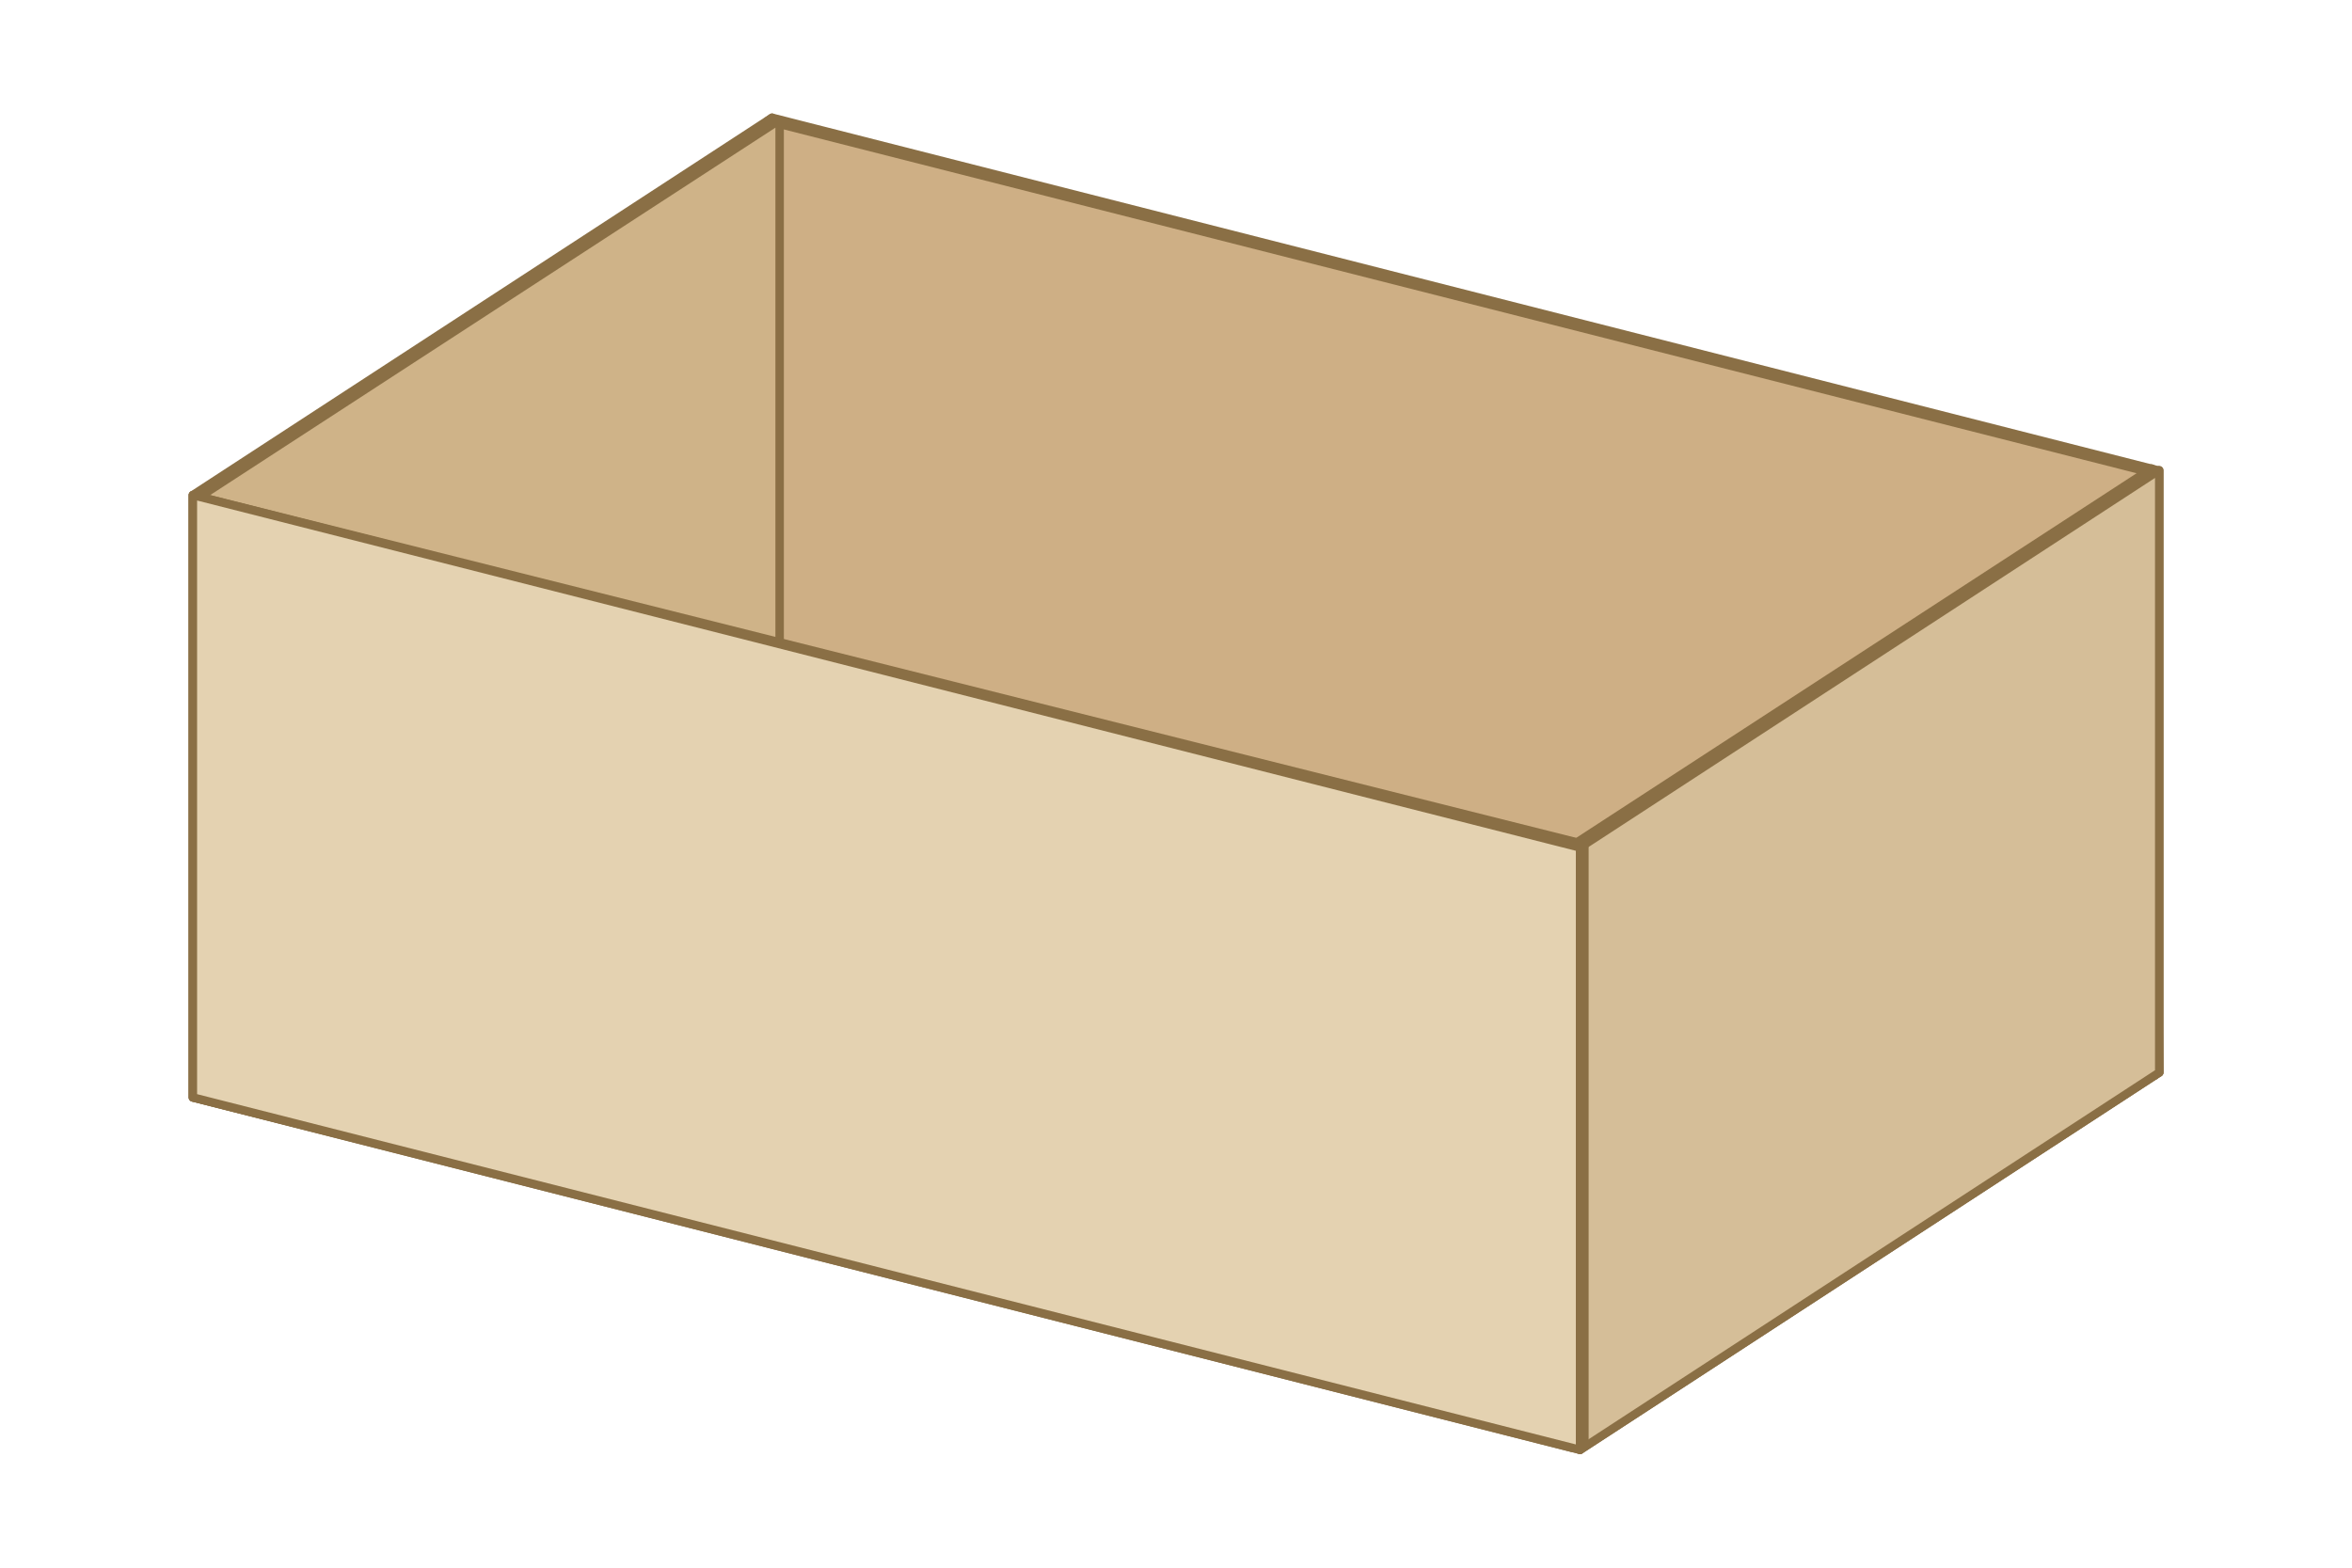
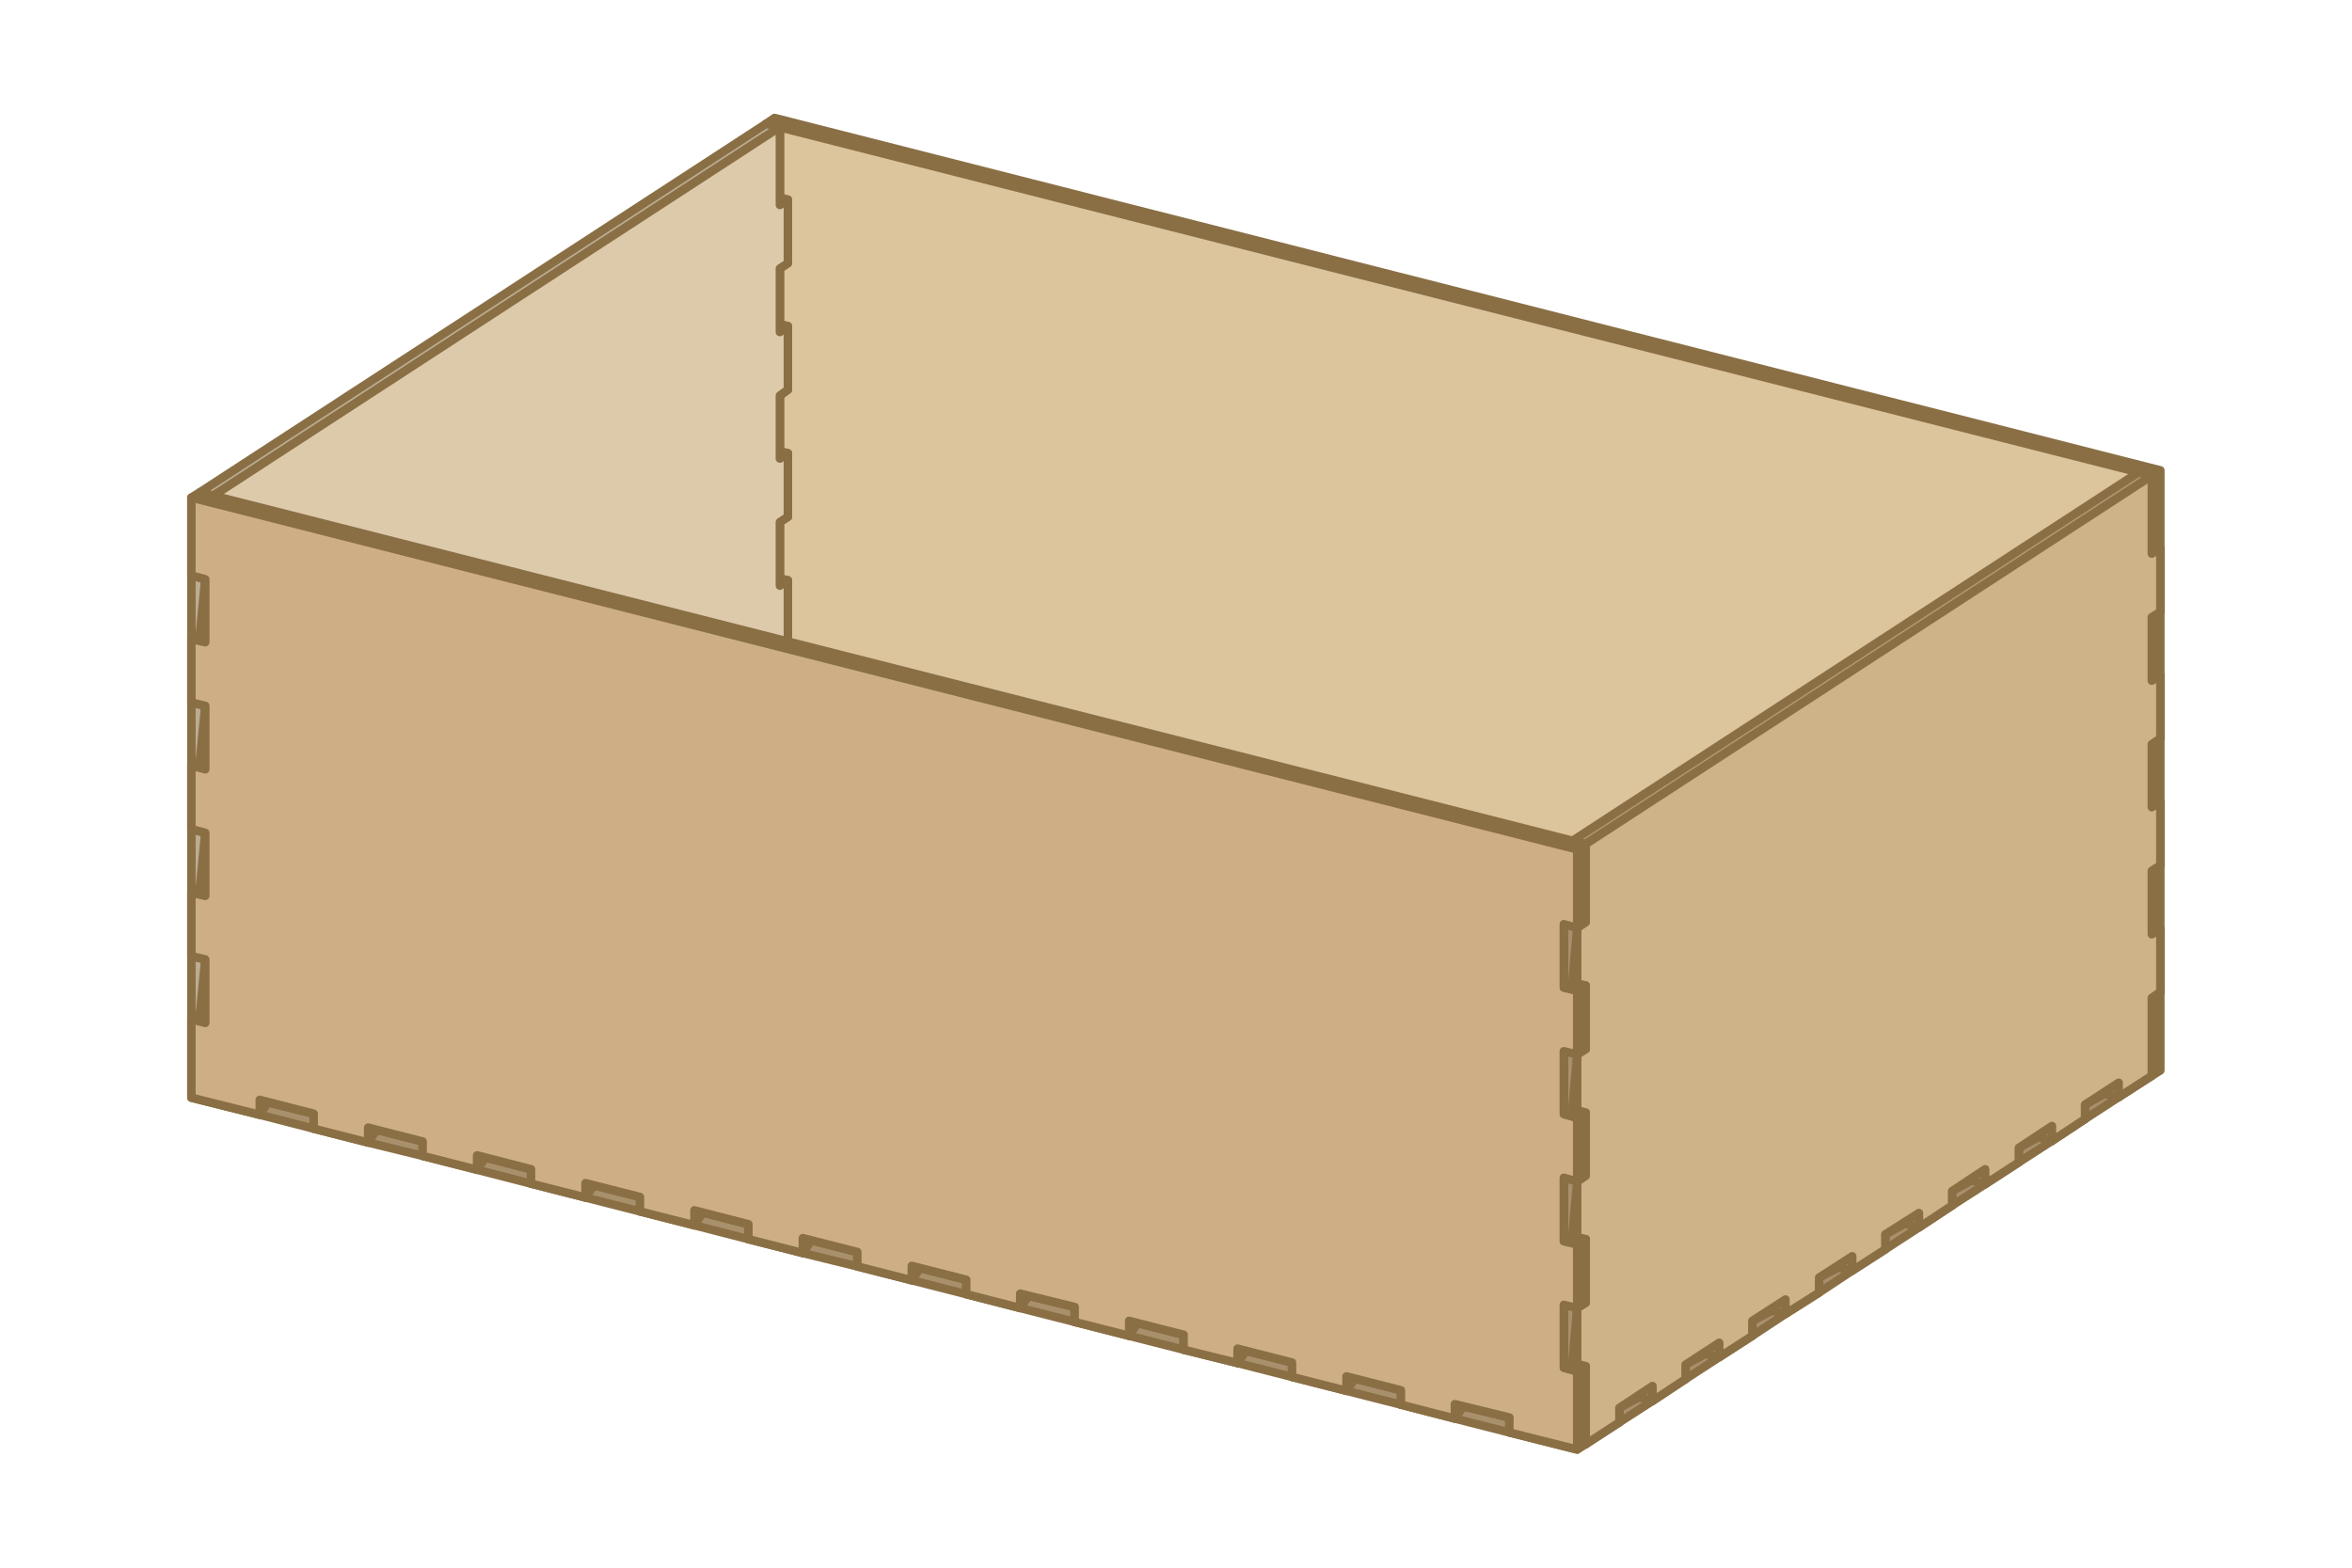
- <svg xmlns="http://www.w3.org/2000/svg" width="300" height="200" viewBox="-75.17 -167.61 406.12 289.14">
-   <path fill="#a9906d" fill-rule="evenodd" stroke="#8A6F45" stroke-linejoin="round" stroke-width="1.56" d="m53.4-145.9 255.8 65.1v111L52.6-34.2v-111.1Zm0 111.1L308.3 30V-80.3L53.4-145.1Z" />
-   <path fill="#ceaf85" fill-rule="evenodd" stroke="#8A6F45" stroke-linejoin="round" stroke-width="1.56" d="m52.6-145.3 255.7 65V30.8l-255.7-65Z" />
-   <path fill="#b09873" fill-rule="evenodd" stroke="#8A6F45" stroke-linejoin="round" stroke-width="1.56" d="M-53.4 34.8V-76.3l106.8-69.6 1.4 111.5-106.9 69.5ZM-52.1-76V33.9L53.4-34.8v-109.8Z" />
-   <path fill="#cfb388" fill-rule="evenodd" stroke="#8A6F45" stroke-linejoin="round" stroke-width="1.56" d="m-52.1-76 106.9-69.5v111.1L-52.1 35.1Z" />
-   <path fill="#b5a181" fill-rule="evenodd" stroke="#8A6F45" stroke-linejoin="round" stroke-width="1.56" d="M1.7-1.1 55-35.8l252.6 64.2-53.3 36.1L1.7.3ZM55-34.4 3.3-.7l251 63.8L306 29.4Z" />
-   <path fill="#e4cba3" fill-rule="evenodd" stroke="#8A6F45" stroke-linejoin="round" stroke-width="1.56" d="m307.6 28.4-53.3 34.7L1.7-1.1 55-35.8Z" />
-   <path fill="#a9906d" fill-rule="evenodd" stroke="#8A6F45" stroke-linejoin="round" stroke-width="1.56" d="M-51.8 33.7 1.4-1l252.7 64.2-53.3 36.2-252.6-64.2ZM1.4.5l-51.6 33.6 251 63.8 51.7-33.6Z" />
-   <path fill="#d5b689" fill-rule="evenodd" stroke="#8A6F45" stroke-linejoin="round" stroke-width="1.56" d="M-51.8 33.7 1.4-1l252.7 64.2-53.3 34.7Z" />
-   <path fill="#b5a181" fill-rule="evenodd" stroke="#8A6F45" stroke-linejoin="round" stroke-width="1.56" d="M201 99.4V-11.7l106.8-69.5 1.4 111.4-106.8 69.6Zm1.4-110.7V98.5l105.4-68.6V-80Z" />
-   <path fill="#d5be98" fill-rule="evenodd" stroke="#8A6F45" stroke-linejoin="round" stroke-width="1.56" d="M309.2-80.9 202.4-11.3V99.8l106.8-69.6Z" />
-   <path fill="#bcac92" fill-rule="evenodd" stroke="#8A6F45" stroke-linejoin="round" stroke-width="1.56" d="m-53.4-76.3 256.6 64.4V99.2L-53.4 34.8Zm.8 110.5 255 64.8V-11.3l-255-64.8Z" />
-   <path fill="#e4d2b1" fill-rule="evenodd" stroke="#8A6F45" stroke-linejoin="round" stroke-width="1.56" d="m202.4-11.3-255.8-65V34.8l255.8 65Z" />
+ <svg xmlns="http://www.w3.org/2000/svg" width="300" height="200" viewBox="-131.28 -134.49 412.91 293.62">
+   <path fill="#b5a181" fill-rule="evenodd" stroke="#8A6F45" stroke-linejoin="round" stroke-width="1.59" d="m236.6 58.8-1.6 2.4-10.2-2.6v-2.8l-8.5-2.1-1.6 2.3-10.2-2.6v-2.7l-8.6-2.2-1.6 2.3-10.2-2.6v-2.7l-8.6-2.2-1.5 2.4-10.2-2.6v-2.8l-8.6-2.2-1.6 2.4-10.2-2.6v-2.7l-8.6-2.2-1.5 2.3-10.2-2.6V30l-8.6-2.2-1.6 2.3-10.2-2.6v-2.7l-8.6-2.2-1.6 2.4-10.1-2.6v-2.8l-8.6-2.1-1.6 2.3L62 17.2v-2.7l-8.6-2.2-1.6 2.3L41.7 12V9.3l-8.6-2.2-1.6 2.3-10.2-2.5V4.1l-8.6-2.2-1.6 2.4L-1.6 1v-14.6l1.6-1 1-10.2-2.6-.7v-11.8L0-38.4l1-10.2-2.6-.6v-11.9l1.6-1 1-10.2-2.6-.7v-11.8L0-85.9l1-10.2-2.6-.6v-14.6l1.6-1.1 259.5 66v14.6l-1.6 1-.9 10.2 2.5.7V-8l-1.6 1-.9 10.2 2.5.6v11.9l-1.6 1-.9 10.2 2.5.7v11.9l-1.6 1-.9 10.2 2.5.6V66l-1.6 1-12.7-3.2V61ZM0-74l2.5.6v11.9L1-60.4 0-50.2l2.5.6v11.9l-1.5 1-1 10.2 2.5.7V-14L1-12.9 0 0l11.1 2.8L12.7.5l10.2 2.6v2.7L31.5 8l1.6-2.3 10.2 2.6V11l8.5 2.2 1.6-2.4 10.2 2.6v2.8l8.6 2.1 1.6-2.3L84 18.6v2.7l8.5 2.2 1.6-2.3 10.2 2.6v2.7l8.6 2.2 1.6-2.3 10.2 2.5v2.8l8.6 2.2 1.5-2.4 10.2 2.6v2.8l8.6 2.1 1.6-2.3 10.2 2.6V42l8.6 2.2 1.5-2.3 10.2 2.6v2.7l8.6 2.2 1.6-2.4 10.2 2.6v2.8l8.6 2.2 1.6-2.4 10.1 2.6v2.7l8.6 2.2 1.6-2.3 10.2 2.6v2.7l11.1 2.9V52.4l-2.5-.7V39.9l1.6-1.1.9-10.2-2.5-.6V16.1l1.6-1 .9-10.2-2.5-.7V-7.7l1.6-1 .9-10.2-2.5-.6v-11.9l1.6-1 .9-13L0-110.9v13.2l2.5.6v11.9l-1.5 1-1-.2Z" />
+   <path fill="#dcc49d" fill-rule="evenodd" stroke="#8A6F45" stroke-linejoin="round" stroke-width="1.59" d="M255.4-31.4v11.9l2.5.6V-7l-2.5-.7V4.2l2.5.7v11.8l-2.5-.6V28l2.5.6v11.9l-2.5-.7v11.9l2.5.7V67l-12.7-3.2V61L235 58.4v2.8l-10.2-2.6v-2.8l-10.1-2.5V56l-10.2-2.6v-2.7l-10.2-2.6v2.7l-10.2-2.6v-2.7L174 42.9v2.8l-10.2-2.6v-2.8l-10.2-2.6v2.8l-10.2-2.6v-2.7l-10.2-2.6v2.7l-10.1-2.6V30l-10.2-2.6v2.7l-10.2-2.6v-2.7l-10.2-2.6V25l-10.1-2.6v-2.8L72.2 17v2.8L62 17.2v-2.7l-10.2-2.6v2.7L41.7 12V9.3L31.5 6.7v2.7L21.3 6.9V4.1L11.1 1.5v2.8L-1.6 1v-14.6l2.6.7v-11.9l-2.6-.7v-11.8l2.6.6v-11.9l-2.6-.6v-11.9l2.6.7v-11.9l-2.6-.7v-11.8l2.6.6v-11.9l-2.6-.6v-14.6l259.5 65.9v14.6Z" />
+   <path fill="#bcac92" fill-rule="evenodd" stroke="#8A6F45" stroke-linejoin="round" stroke-width="1.59" d="M2.5-73.4v11.9L1-60.4V-50l1.5.4v11.9l-1.5 1v10.5l1.5.4V-14L1-12.9V1.7l-6.3 4-2.5-.6-3.7 2v2.7l-6.2 4.1-2.6-.7-3.7 2v2.7l-6.2 4.1-2.6-.7-3.7 2V26l-6.2 4.1-2.5-.7-3.7 2v2.7l-6.3 4.1-2.5-.6-3.7 1.9v2.8l-6.2 4-2.6-.6-3.7 1.9v2.8l-6.2 4-2.5-.6-3.7 2v2.7l-6.3 4.1-2.5-.7-3.7 2v2.7l-6.2 4.1-2.6-.7V56.8l-1.6-.4V44.6l1.6-1.1V33.1l-1.6-.4V20.8l1.6-1V9.3l-1.6-.4V-2.9l1.6-1.1v-10.4l-1.6-.4v-11.9l1.6-1v-14.6l106-69 2.6.6v13.2l1.5.4v11.9l-1.5 1v10.4ZM-106.6-26v10.4l1.6.4v11.9l-1.6 1V8.1l1.6.4v11.9l-1.6 1.1v10.4l1.6.4v11.9l-1.6 1v10.4l1.6.5v12.3l3.7-2.4v-2.8l6.2-4 2.5.6 3.7-2v-2.7l6.3-4.1 2.5.7 3.7-2V47l6.2-4.1 2.6.7 3.7-2v-2.7l6.2-4.1 2.5.7 3.7-2v-2.7l6.3-4.1 2.5.6 3.7-1.9v-2.8l6.2-4 2.6.6 3.7-1.9v-2.8l6.2-4 2.6.6 3.6-1.9V6.4l6.3-4 2.5.6 3.7-2v-14.6l1.6-1v-10.5l-1.6-.4v-11.8L0-38.4v-10.4l-1.6-.4v-11.9l1.6-1v-10.5l-1.6-.4v-11.8L0-85.9v-10.4l-1.6-.4V-109L-105-41.7v14.6Z" />
+   <path fill="#ddcaab" fill-rule="evenodd" stroke="#8A6F45" stroke-linejoin="round" stroke-width="1.59" d="M-106.6-26v11.8l1.6-1v11.9l-1.6 1V9.6l1.6-1.1v11.9l-1.6 1.1v11.8l1.6-1v11.9l-1.6 1v11.9l1.6-1v14.6l6.2-4.1v-2.7l6.2-4.1v2.8l6.3-4.1v-2.7l6.2-4.1v2.7l6.2-4v-2.8l6.3-4v2.7l6.2-4v-2.8l6.2-4v2.7l6.3-4.1v-2.7l6.2-4.1v2.8l6.2-4.1v-2.7l6.3-4.1V22l6.2-4.1v-2.7l6.3-4.1v2.8l6.2-4.1V7.1L-5.3 3v2.7l6.3-4v-14.6L2.5-14v-11.8l-1.5 1v-11.9l1.5-1v-11.9l-1.5 1v-11.8l1.5-1.1v-11.9L1-72.3v-11.9l1.5-1v-11.9l-1.5 1v-14.6l-106 69v14.6Z" />
+   <path fill="#a9906d" fill-rule="evenodd" stroke="#8A6F45" stroke-linejoin="round" stroke-width="1.59" d="m22.9 4.5 8.6 2.2 1.6-1 10.2 2.6 8.5 3.6 1.6-1.1 10.2 2.6 8.6 3.6 1.6-1L84 18.6l8.5 3.6 1.6-1 10.2 2.6 8.6 3.6 1.6-1 10.2 2.5 8.6 3.7 1.5-1.1 10.2 2.6 8.6 3.6 1.6-1 10.2 2.6 8.6 3.6 1.5-1 10.2 2.6 8.6 3.6 1.6-1.1 10.2 2.6 8.6 3.7 1.6-1.1 10.1 2.6 8.6 3.6 1.6-1 10.2 2.6 8.6 3.6v2.7l-3.7 2.4V71l-6.3 4.1-2.5-.6-3.7 2.4v2.3l-6.2 4-2.6-.6-3.7 2.4v2.3l-6.2 4-2.5-.6-3.7 2.4v2.3l-6.3 4.1-2.5-.7-3.7 2.4v2.3l-6.2 4.1-2.6-.7-3.7 2.4v2.3l-6.2 4.1-2.5-.7-3.7 2.4v2.3l-6.3 4.1-2.5-.6-3.7 2.4v2.3l-6.2 4-2.6-.6-6.2 4-10.2-2.6-1.6 1.1-10.2-2.6-8.5-3.6-1.6 1-10.2-2.6-8.6-3.6-1.6 1-10.2-2.6-8.6-3.6-1.5 1.1-10.2-2.6-8.6-3.6-1.6 1-10.2-2.6-8.6-3.6-1.5 1-10.2-2.6-8.6-3.6-1.6 1-10.2-2.5-8.6-3.7-1.6 1.1L-15 95l-8.6-3.6-1.6 1-10.2-2.6-8.6-3.6-1.6 1-10.1-2.6-8.6-3.6-1.6 1-10.2-2.5-8.6-3.7-1.6 1.1-10.1-2.6-8.6-3.6v-2.8l3.7-2.4v-2.3l6.2-4 2.5.6 3.7-2.4v-2.3l6.3-4.1 2.5.7 3.7-2.4V47l6.2-4.1 2.6.7 3.7-2.4v-2.3l6.2-4.1 2.5.7 3.7-2.4v-2.3l6.3-4.1 2.5.6 3.7-2.4v-2.3l6.2-4 2.6.6 3.7-2.4v-2.3l6.2-4 2.6.6 3.6-2.4V6.4l6.3-4 2.5.6L1-1.1l10.1 2.6 1.6-1 10.2 2.6Zm-34.4 5.3-6.2 4.1-2.6-.7-3.7 2.4v2.3l-6.2 4.1-2.6-.7-3.7 2.4V26l-6.2 4.1-2.5-.7-3.7 2.4v2.3l-6.3 4.1-2.5-.6-3.7 2.4v2.3l-6.2 4-2.6-.6-3.7 2.4v2.3l-6.2 4-2.5-.6-3.7 2.4v2.3l-6.3 4.1-2.5-.7-3.7 2.4v2.3l-3.2 2.1 7.1 1.8 8.6 3.6 1.6-1 10.2 2.6 8.6 3.6 1.6-1 10.2 2.6 8.5 3.6 1.6-1.1 10.2 2.6 8.6 3.7 1.6-1.1 10.2 2.6 8.5 3.6 1.6-1 10.2 2.6 8.6 3.6 1.6-1 10.2 2.6 8.6 3.6 1.5-1.1 10.2 2.6 8.6 3.6 1.6-1 10.2 2.6 8.6 3.6 1.5-1 10.2 2.6 8.6 3.6 1.6-1 10.2 2.5 8.6 3.7 1.6-1.1 10.1 2.6 8.6 3.6 1.6-1 10.2 2.6 6.2-4.1 2.6.7 3.7-2.4v-2.3l6.2-4.1 2.5.7 3.7-2.4v-2.3l6.3-4.1 2.5.6 3.7-2.4v-2.3l6.2-4 2.6.6 3.7-2.4v-2.3l6.2-4 2.5.6 3.7-2.4V92l6.3-4 2.5.6 3.7-2.4v-2.3l6.2-4.1 2.6.7 3.7-2.4v-2.3l6.2-4.1 2.5.7 3.7-2.4v-2.3l3.2-2.1-7.1-1.8-8.6-3.7-1.6 1.1-10.2-2.6-8.5-3.6-1.6 1-10.2-2.6-8.6-3.6-1.6 1-10.2-2.6-8.6-3.6-1.5 1.1-10.2-2.6-8.6-3.7-1.6 1.1-10.2-2.6-8.6-3.6-1.5 1-10.2-2.6-8.6-3.6-1.6 1-10.2-2.6-8.6-3.6-1.6 1.1-10.1-2.6-8.6-3.6-1.6 1L62 17.2l-8.6-3.6-1.6 1L41.7 12l-8.6-3.6-1.6 1-10.2-2.5-8.6-3.7-1.6 1.1L1 1.7l-6.3 4-2.5-.6-3.7 2.4Z" />
+   <path fill="#d5b689" fill-rule="evenodd" stroke="#8A6F45" stroke-linejoin="round" stroke-width="1.59" d="m21.3 4.1 10.2 2.6 1.6-1 10.2 2.6-1.6 1 10.1 2.6 1.6-1.1 10.2 2.6-1.6 1.1L72.2 17l1.6-1L84 18.6l-1.6 1 10.1 2.6 1.6-1 10.2 2.6-1.6 1 10.2 2.6 1.6-1 10.2 2.5-1.6 1.1 10.1 2.6 1.6-1.1 10.2 2.6-1.6 1.1 10.2 2.5 1.6-1 10.2 2.6-1.6 1 10.2 2.6 1.5-1 10.2 2.6-1.6 1 10.2 2.6 1.6-1.1 10.2 2.6-1.6 1.1 10.2 2.6 1.6-1.1 10.1 2.6-1.6 1 10.2 2.6 1.6-1 10.2 2.6-1.6 1 10.2 2.6-6.3 4.1 2.6.6-6.3 4.1-2.5-.7-6.2 4.1 2.5.6-6.2 4.1-2.6-.7-6.2 4.1 2.5.6-6.2 4.1-2.5-.6-6.3 4 2.6.7-6.3 4-2.5-.6-6.2 4 2.5.7-6.2 4-2.6-.6-6.2 4 2.5.7-6.2 4-2.5-.6-6.3 4.1 2.6.6-6.3 4.1-2.5-.7-6.2 4.1 2.5.6-6.2 4.1-2.6-.7-6.2 4.1-10.2-2.6-1.6 1-10.2-2.5 1.6-1.1-10.1-2.6-1.6 1.1-10.2-2.6 1.6-1.1-10.2-2.5-1.6 1-10.2-2.6 1.6-1-10.2-2.6-1.5 1-10.2-2.6 1.6-1-10.2-2.6-1.6 1-10.2-2.5 1.6-1.1-10.2-2.6-1.5 1.1-10.2-2.6 1.6-1L17.1 99l-1.6 1-10.2-2.6 1.6-1-10.2-2.6-1.6 1-10.1-2.6 1.6-1-10.2-2.6-1.6 1.1-10.2-2.6 1.6-1.1-10.2-2.6-1.6 1.1-10.1-2.6 1.6-1-10.2-2.6-1.6 1-10.2-2.6 1.6-1-10.2-2.6-1.6 1-10.1-2.6 1.5-1-10.1-2.6 6.2-4-2.5-.7 6.2-4 2.5.6 6.3-4-2.6-.7 6.3-4.1 2.5.7 6.2-4.1-2.5-.6 6.2-4.1 2.6.7 6.2-4.1-2.5-.6 6.2-4.1 2.5.7 6.3-4.1-2.6-.6 6.3-4.1 2.5.6 6.2-4-2.5-.7 6.2-4 2.6.6 6.2-4-2.5-.7 6.2-4 2.6.6 6.2-4-2.6-.7 6.3-4 2.5.6L1-1.1l10.1 2.6 1.6-1 10.2 2.6Z" />
+   <path fill="#b09873" fill-rule="evenodd" stroke="#8A6F45" stroke-linejoin="round" stroke-width="1.59" d="M259.5-8V3.8l-1.6 1.1v10.4l1.6.4v11.9l-1.6 1v10.5l1.6.4v11.8l-1.6 1.1V67l-6.2 4-2.6-.6-3.7 2v2.7l-6.2 4.1-2.5-.7-3.7 2v2.7l-6.3 4.1-2.5-.7-3.7 2v2.7l-6.2 4.1-2.6-.7-3.7 2v2.8l-6.2 4-2.5-.6-3.7 1.9v2.8l-6.3 4-2.5-.6-3.7 1.9v2.8l-6.2 4-2.6-.6-3.7 2v2.7l-6.2 4.1-2.5-.7-3.7 2v2.7l-6.3 4.1-2.5-.7v-13.1l-1.6-.5v-11.8l1.6-1.1V98.4l-1.6-.4V86.1l1.6-1V74.6l-1.6-.4V62.4l1.6-1.1V50.9l-1.6-.4V38.6l1.6-1V23l106-69 2.5.6v13.2l1.6.4v11.9l-1.6 1v10.5ZM150.3 39.3v10.4l1.6.4V62l-1.6 1v10.5l1.6.4v11.8l-1.6 1.1v10.4l1.6.4v11.9l-1.6 1V121l1.6.4v12.3l3.7-2.4v-2.8l6.3-4 2.5.6 3.7-1.9v-2.8l6.2-4 2.6.6 3.7-2v-2.7l6.2-4.1 2.5.7 3.7-2v-2.7l6.3-4.1 2.5.7 3.7-2v-2.7l6.2-4.1 2.6.7 3.7-2V88l6.2-4.1 2.5.6 3.7-1.9v-2.8l6.3-4 2.5.6 3.7-1.9v-2.8l6.2-4 2.6.6 3.7-2V51.7l1.6-1V40.3l-1.6-.4V28l1.6-1.1V16.5l-1.6-.4V4.2l1.6-1V-7.2l-1.6-.5v-11.8l1.6-1.1V-31l-1.6-.4v-12.3L151.9 23.6v14.6Z" />
+   <path fill="#cfb388" fill-rule="evenodd" stroke="#8A6F45" stroke-linejoin="round" stroke-width="1.59" d="M150.3 39.3v11.8l1.6-1V62l-1.6 1v11.9l1.6-1v11.8l-1.6 1.1v11.8l1.6-1v11.9l-1.6 1v11.9l1.6-1V136l6.3-4.1v-2.7l6.2-4.1v2.8l6.2-4.1v-2.7l6.3-4.1v2.7l6.2-4v-2.8l6.2-4v2.7l6.3-4v-2.8l6.2-4v2.7l6.2-4v-2.8l6.3-4v2.7l6.2-4.1v-2.7l6.2-4.1v2.8l6.3-4.1v-2.7l6.2-4.1v2.8l6.2-4.1v-2.7l6.3-4.1V71l6.2-4V52.4l1.6-1.1V39.5l-1.6 1V28.6l1.6-1V15.7l-1.6 1V4.9l1.6-1.1V-8l-1.6 1v-11.9l1.6-1v-11.9l-1.6 1v-14.6l-106 69v14.6Z" />
+   <path fill="#a9906d" fill-rule="evenodd" stroke="#8A6F45" stroke-linejoin="round" stroke-width="1.59" d="m129 128.9-1.6 2.3-10.1-2.6v-2.7l-8.6-2.2-1.6 2.3-10.2-2.6v-2.7l-8.6-2.2-1.6 2.3-10.1-2.5v-2.8l-8.6-2.2-1.6 2.4-10.2-2.6v-2.8l-8.6-2.1-1.6 2.3-10.1-2.6v-2.7l-8.6-2.2-1.6 2.3-10.2-2.6V100l-8.6-2.2-1.6 2.4-10.2-2.6v-2.8l-8.5-2.2L-15 95l-10.2-2.6v-2.7l-8.6-2.2-1.6 2.3-10.2-2.6v-2.7l-8.5-2.2-1.6 2.3-10.2-2.6v-2.7l-8.6-2.2-1.6 2.4-10.2-2.6v-2.8l-8.6-2.1-1.5 2.3-12.8-3.2V56.4l1.6-1 1-10.2-2.6-.6V32.7l1.6-1 1-10.2-2.6-.7V8.9l1.6-1 1-10.2-2.6-.6v-11.9l1.6-1.1 1-10.1-2.6-.7v-14.6l1.6-1 259.5 65.9v14.6l-1.6 1.1-.9 10.2 2.5.6V62l-1.6 1-.9 10.2 2.5.7v11.8l-1.6 1.1-.9 10.2 2.5.6v11.9l-1.6 1-.9 10.2 2.5.7V136l-1.6 1-12.7-3.2V131ZM-107.6-4l2.6.7V8.5l-1.6 1.1-1 10.2 2.6.6v11.9l-1.6 1-1 10.2 2.6.7v11.9l-1.6 1-1 12.9 11.2 2.9 1.5-2.4 10.2 2.6v2.7l8.6 2.2 1.6-2.3 10.2 2.6V81l8.6 2.2 1.6-2.3 10.1 2.5v2.8l8.6 2.2 1.6-2.4 10.2 2.6v2.8l8.6 2.1 1.6-2.3 10.1 2.6v2.7l8.6 2.2 1.6-2.3L17.1 99v2.7l8.6 2.2 1.6-2.3 10.1 2.5v2.8l8.6 2.2 1.6-2.4 10.2 2.6v2.8l8.6 2.1 1.6-2.3 10.1 2.6v2.7l8.6 2.2 1.6-2.3 10.2 2.6v2.7l8.6 2.2 1.6-2.4 10.2 2.6v2.8l8.5 2.2 1.6-2.4 10.2 2.6v2.7l11.1 2.9v-13.2l-2.5-.7v-11.8l1.6-1.1.9-10.2-2.5-.6V86.1l1.6-1 .9-10.2-2.5-.7V62.4l1.6-1.1.9-10.2-2.5-.6V38.6l1.6-1 .9-13-257.9-65.5v13.2l2.6.6v11.9l-1.6 1-1-.2Z" />
+   <path fill="#ceaf85" fill-rule="evenodd" stroke="#8A6F45" stroke-linejoin="round" stroke-width="1.59" d="M147.8 38.6v11.9l2.5.6V63l-2.5-.6v11.8l2.5.7v11.9l-2.5-.7V98l2.5.6v11.9l-2.5-.6v11.8l2.5.7V137l-12.7-3.2V131l-10.2-2.5v2.7l-10.1-2.6v-2.7l-10.2-2.6v2.7l-10.2-2.6v-2.7l-10.2-2.6v2.7l-10.1-2.5v-2.8l-10.2-2.6v2.8l-10.2-2.6v-2.8L46 107.8v2.7l-10.1-2.6v-2.7l-10.2-2.6v2.7l-10.2-2.6V100L5.3 97.4v2.8l-10.2-2.6v-2.8L-15 92.2V95l-10.2-2.6v-2.7l-10.2-2.6v2.7l-10.2-2.6v-2.7l-10.1-2.6v2.7L-65.9 82v-2.7l-10.2-2.6v2.8l-10.2-2.6v-2.8l-10.1-2.6v2.8l-12.8-3.2V56.4l2.6.7V45.2l-2.6-.6V32.7l2.6.6V21.5l-2.6-.7V8.9l2.6.7V-2.3l-2.6-.6v-11.9l2.6.6V-26l-2.6-.7v-14.6l259.5 65.9v14.7Z" />
</svg>
